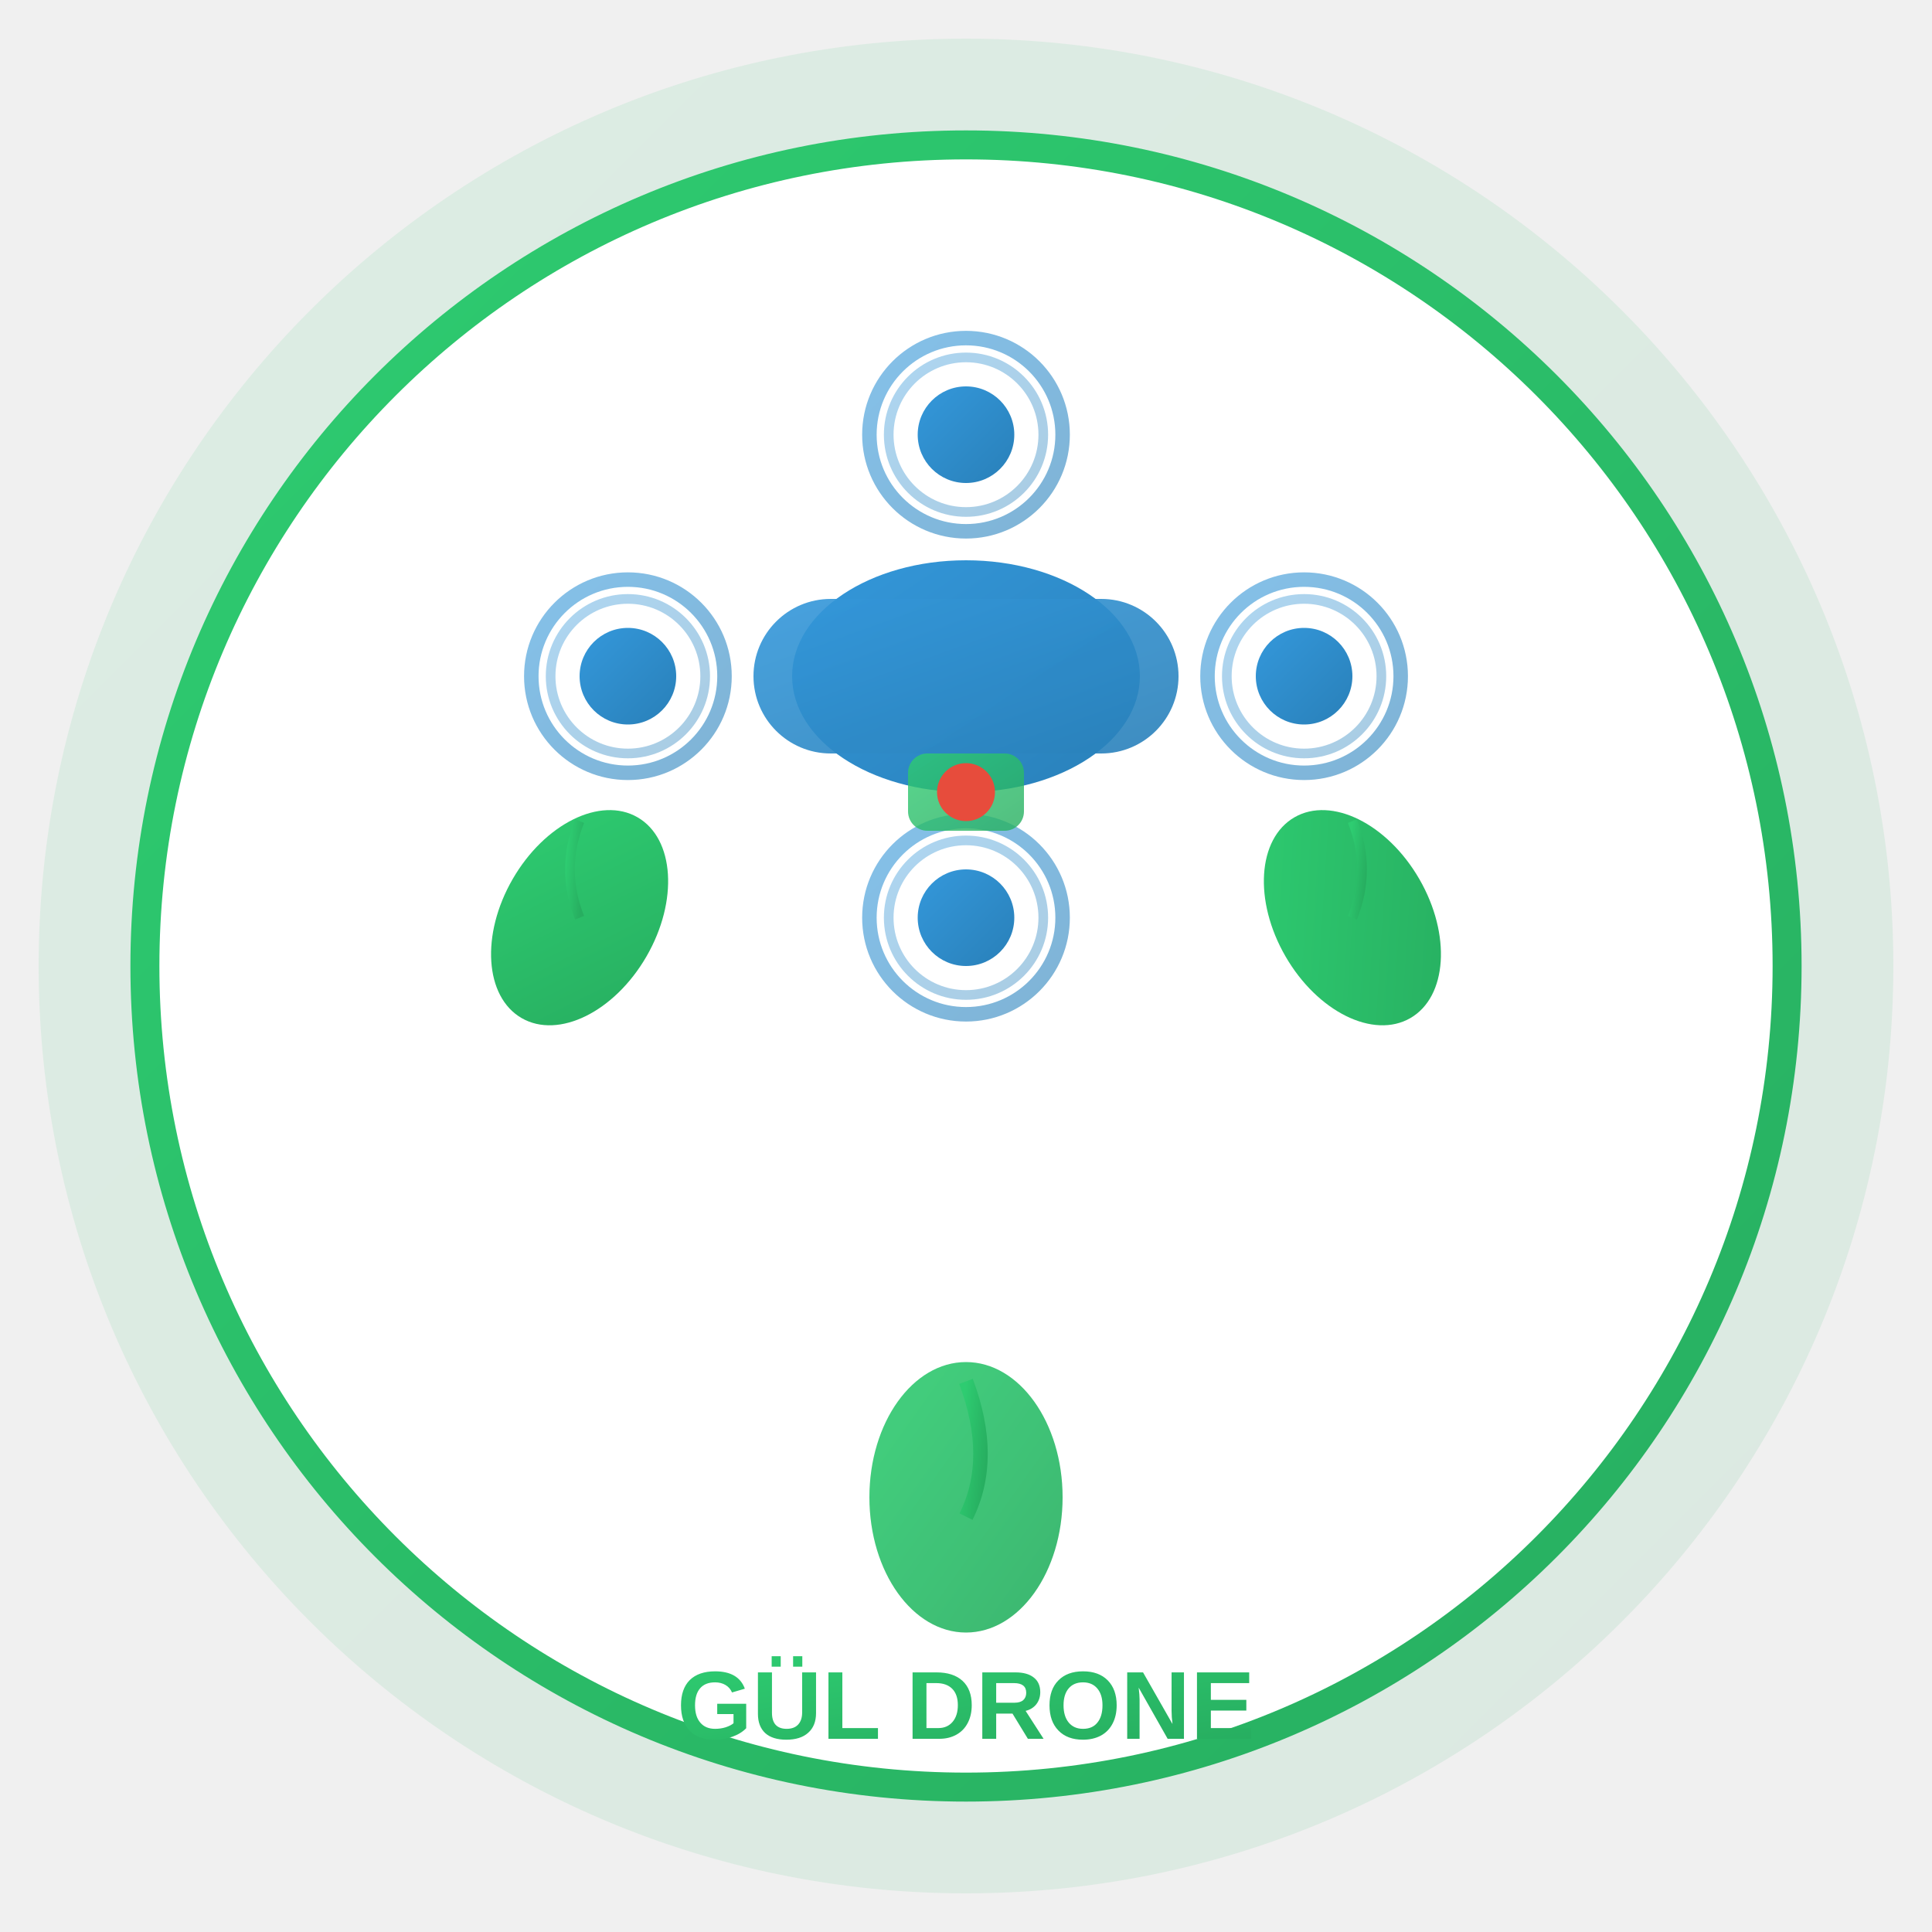
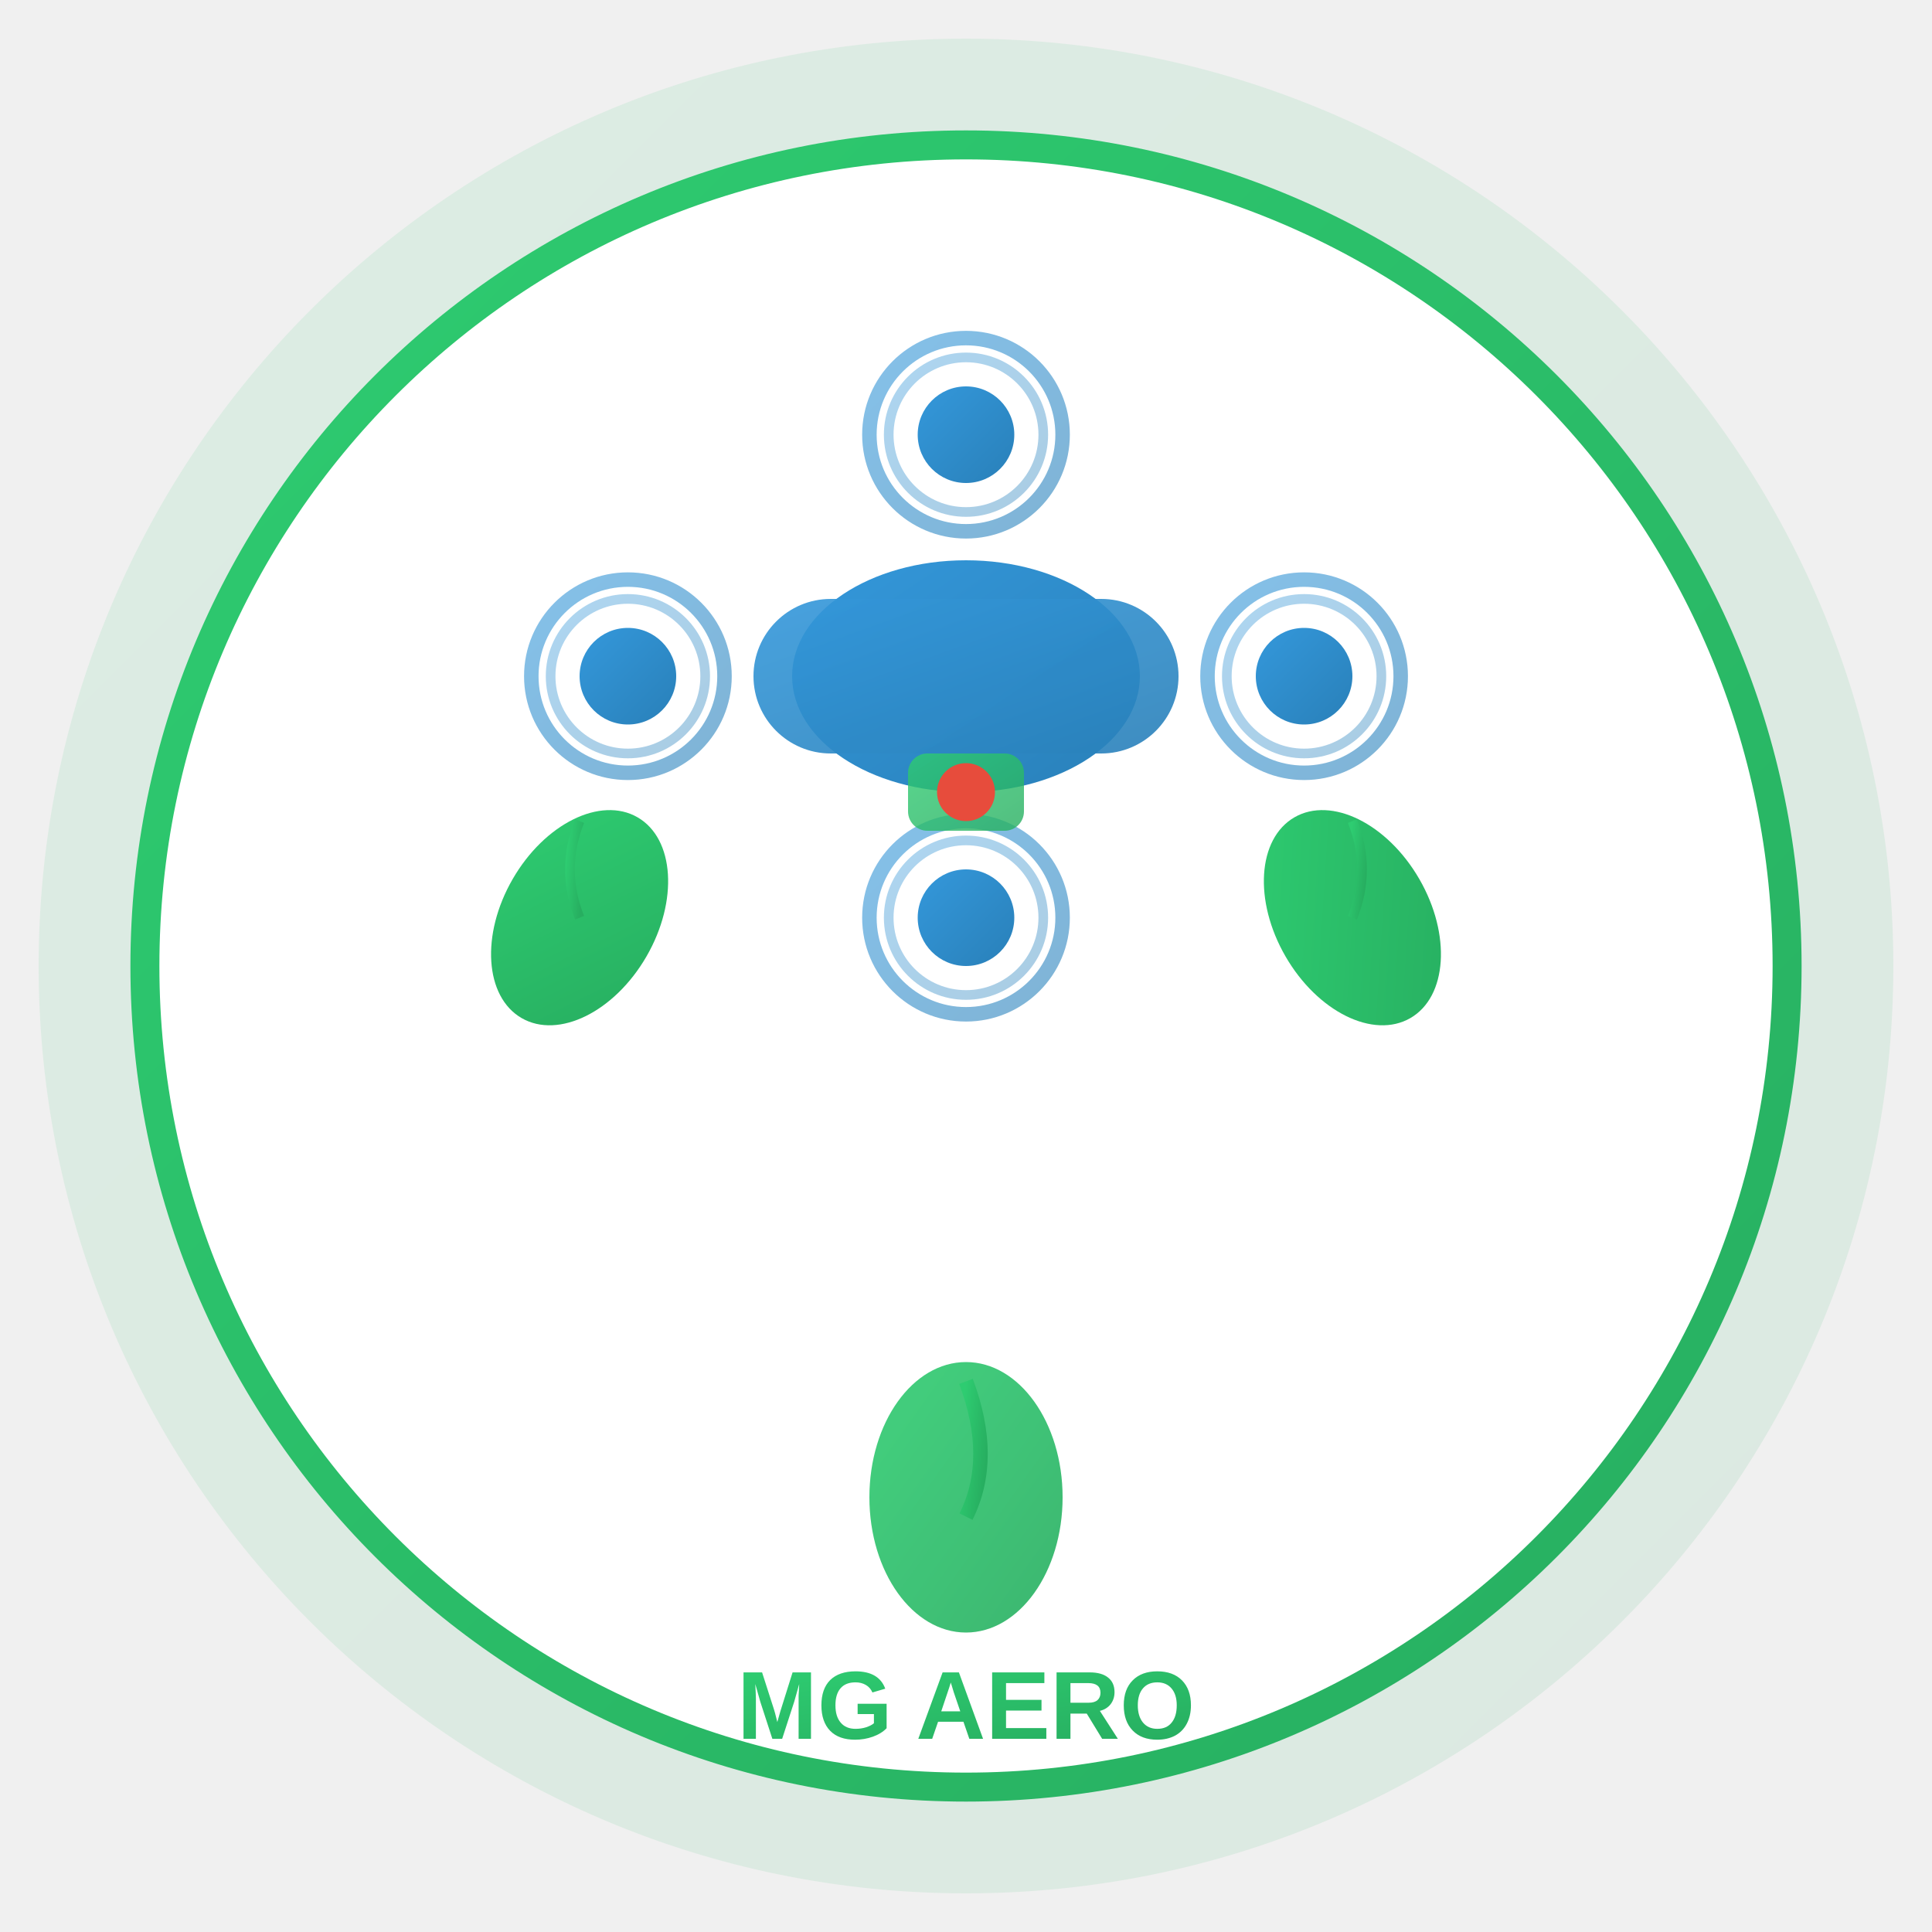
<svg xmlns="http://www.w3.org/2000/svg" viewBox="0 0 200 200">
  <defs>
    <linearGradient id="logoGradient" x1="0%" y1="0%" x2="100%" y2="100%">
      <stop offset="0%" style="stop-color:#2ecc71;stop-opacity:1" />
      <stop offset="100%" style="stop-color:#27ae60;stop-opacity:1" />
    </linearGradient>
    <linearGradient id="droneGradient" x1="0%" y1="0%" x2="100%" y2="100%">
      <stop offset="0%" style="stop-color:#3498db;stop-opacity:1" />
      <stop offset="100%" style="stop-color:#2980b9;stop-opacity:1" />
    </linearGradient>
  </defs>
  <circle cx="100" cy="100" r="95" fill="url(#logoGradient)" opacity="0.1" stroke="url(#logoGradient)" stroke-width="2" />
  <circle cx="100" cy="100" r="85" fill="white" stroke="url(#logoGradient)" stroke-width="3" />
  <g transform="translate(100, 70)">
    <ellipse cx="0" cy="0" rx="18" ry="12" fill="url(#droneGradient)" />
    <rect x="-22" y="-8" width="44" height="16" rx="8" fill="url(#droneGradient)" opacity="0.9" />
    <line x1="-20" y1="0" x2="-35" y2="0" stroke="url(#droneGradient)" stroke-width="2" />
    <line x1="20" y1="0" x2="35" y2="0" stroke="url(#droneGradient)" stroke-width="2" />
    <line x1="0" y1="-10" x2="0" y2="-25" stroke="url(#droneGradient)" stroke-width="2" />
    <line x1="0" y1="10" x2="0" y2="25" stroke="url(#droneGradient)" stroke-width="2" />
    <circle cx="-35" cy="0" r="5" fill="url(#droneGradient)" />
    <circle cx="35" cy="0" r="5" fill="url(#droneGradient)" />
    <circle cx="0" cy="-25" r="5" fill="url(#droneGradient)" />
    <circle cx="0" cy="25" r="5" fill="url(#droneGradient)" />
    <g transform="translate(-35, 0)">
      <circle cx="0" cy="0" r="10" fill="none" stroke="url(#droneGradient)" stroke-width="1.5" opacity="0.6" />
      <circle cx="0" cy="0" r="8" fill="none" stroke="url(#droneGradient)" stroke-width="1" opacity="0.4" />
    </g>
    <g transform="translate(35, 0)">
      <circle cx="0" cy="0" r="10" fill="none" stroke="url(#droneGradient)" stroke-width="1.5" opacity="0.6" />
      <circle cx="0" cy="0" r="8" fill="none" stroke="url(#droneGradient)" stroke-width="1" opacity="0.4" />
    </g>
    <g transform="translate(0, -25)">
      <circle cx="0" cy="0" r="10" fill="none" stroke="url(#droneGradient)" stroke-width="1.5" opacity="0.6" />
      <circle cx="0" cy="0" r="8" fill="none" stroke="url(#droneGradient)" stroke-width="1" opacity="0.4" />
    </g>
    <g transform="translate(0, 25)">
      <circle cx="0" cy="0" r="10" fill="none" stroke="url(#droneGradient)" stroke-width="1.5" opacity="0.6" />
      <circle cx="0" cy="0" r="8" fill="none" stroke="url(#droneGradient)" stroke-width="1" opacity="0.4" />
    </g>
    <rect x="-6" y="8" width="12" height="8" rx="2" fill="url(#logoGradient)" opacity="0.8" />
    <circle cx="0" cy="12" r="3" fill="#e74c3c" />
  </g>
  <g transform="translate(140, 95)">
    <ellipse cx="0" cy="0" rx="8" ry="12" fill="url(#logoGradient)" transform="rotate(-30)" />
    <path d="M 0 -10 Q 2 -5 0 0" stroke="url(#logoGradient)" stroke-width="1" fill="none" />
  </g>
  <g transform="translate(60, 95)">
    <ellipse cx="0" cy="0" rx="8" ry="12" fill="url(#logoGradient)" transform="rotate(30)" />
    <path d="M 0 -10 Q -2 -5 0 0" stroke="url(#logoGradient)" stroke-width="1" fill="none" />
  </g>
  <g transform="translate(100, 155)">
    <ellipse cx="0" cy="0" rx="10" ry="14" fill="url(#logoGradient)" opacity="0.9" />
    <path d="M 0 -12 Q 3 -4 0 2" stroke="url(#logoGradient)" stroke-width="1.5" fill="none" />
  </g>
-   <text x="100" y="180" font-family="Arial, sans-serif" font-size="10" font-weight="bold" fill="url(#logoGradient)" text-anchor="middle">GÜL DRONE</text>
+   <text x="100" y="180" font-family="Arial, sans-serif" font-size="10" font-weight="bold" fill="url(#logoGradient)" text-anchor="middle">MG AERO</text>
</svg>
